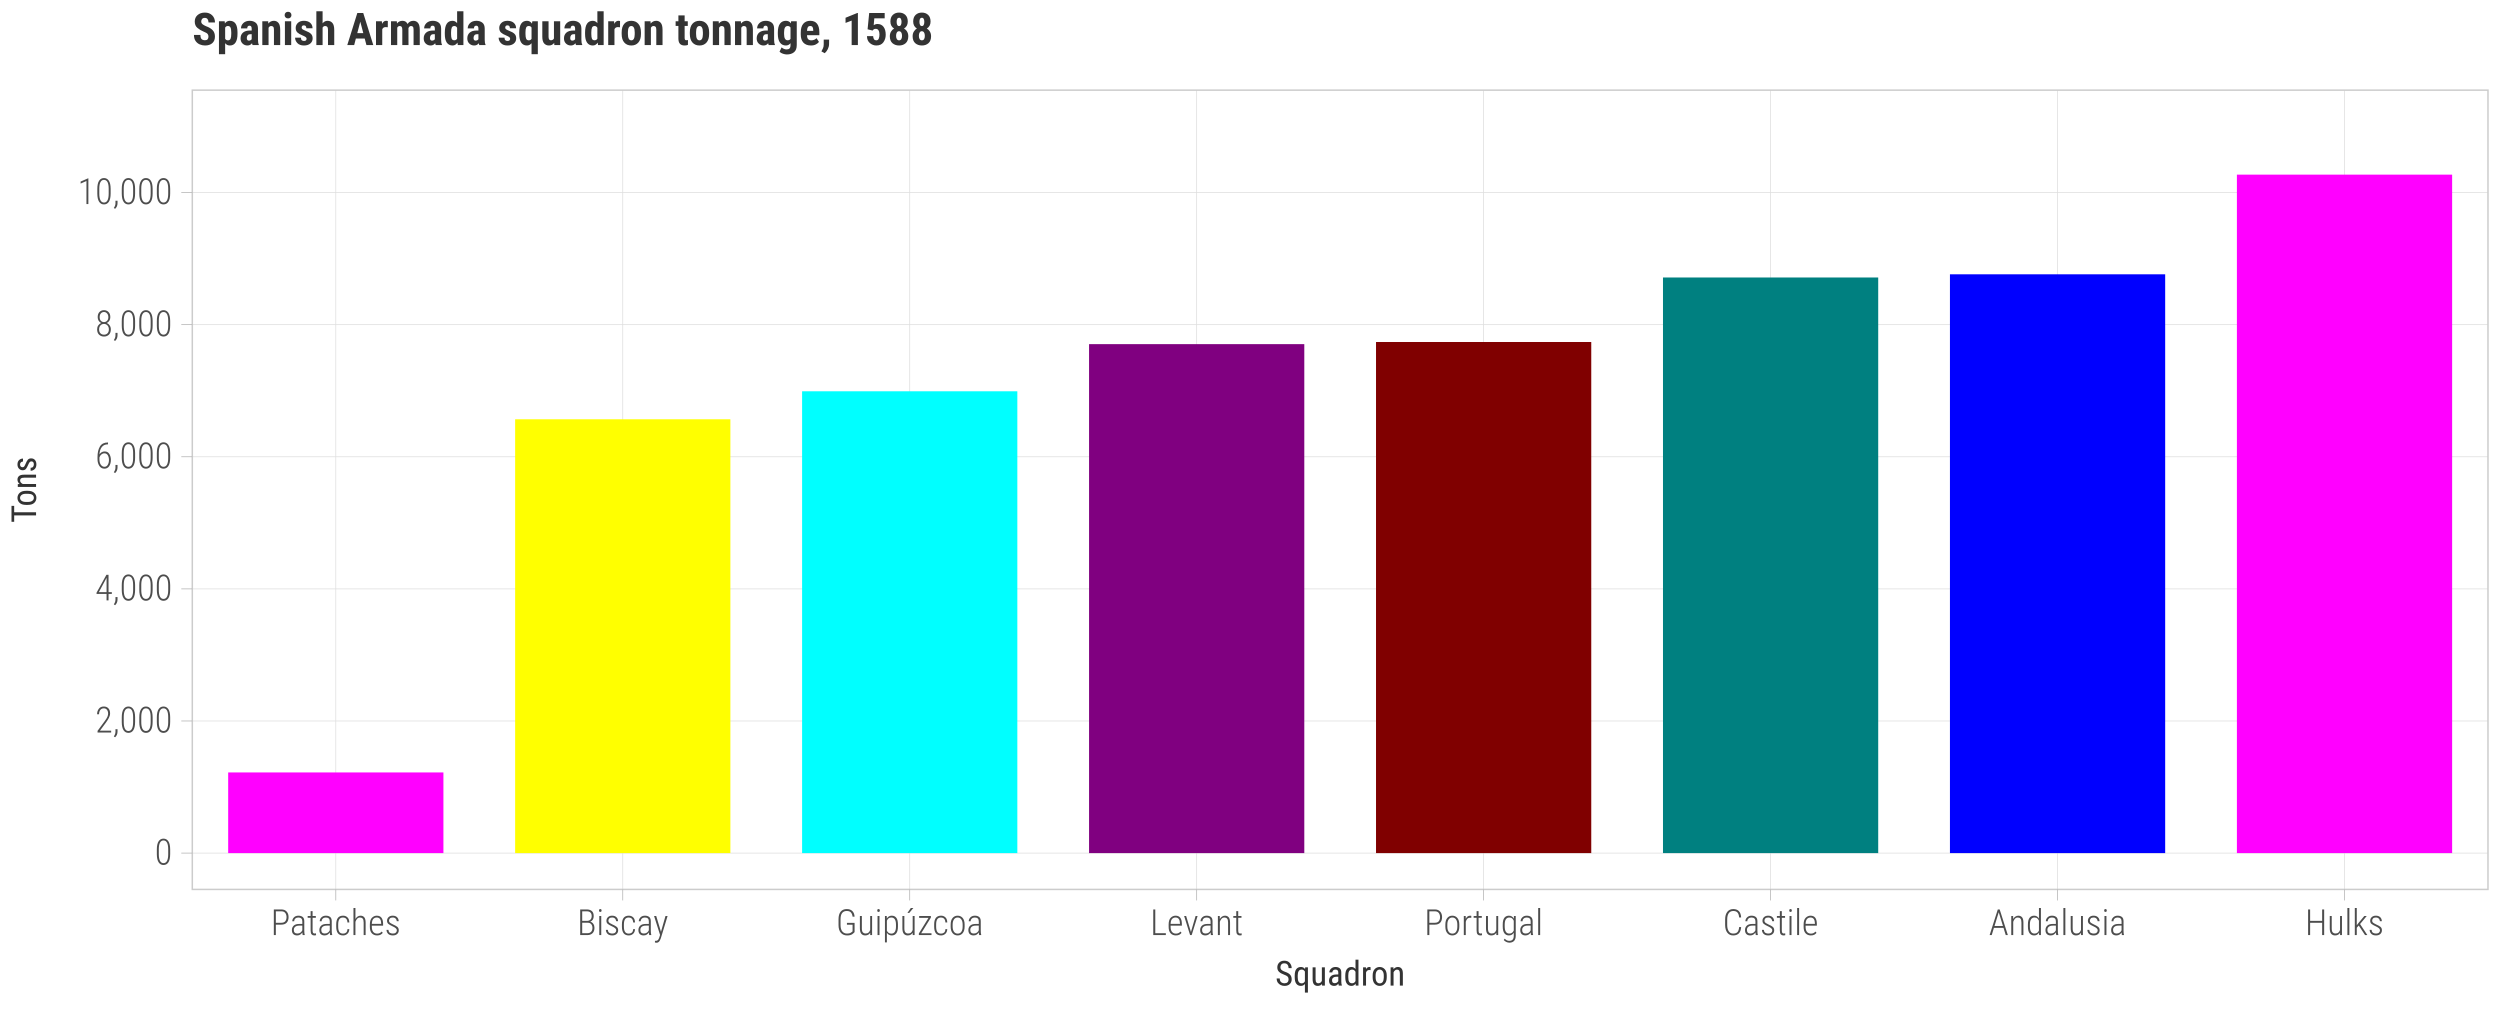
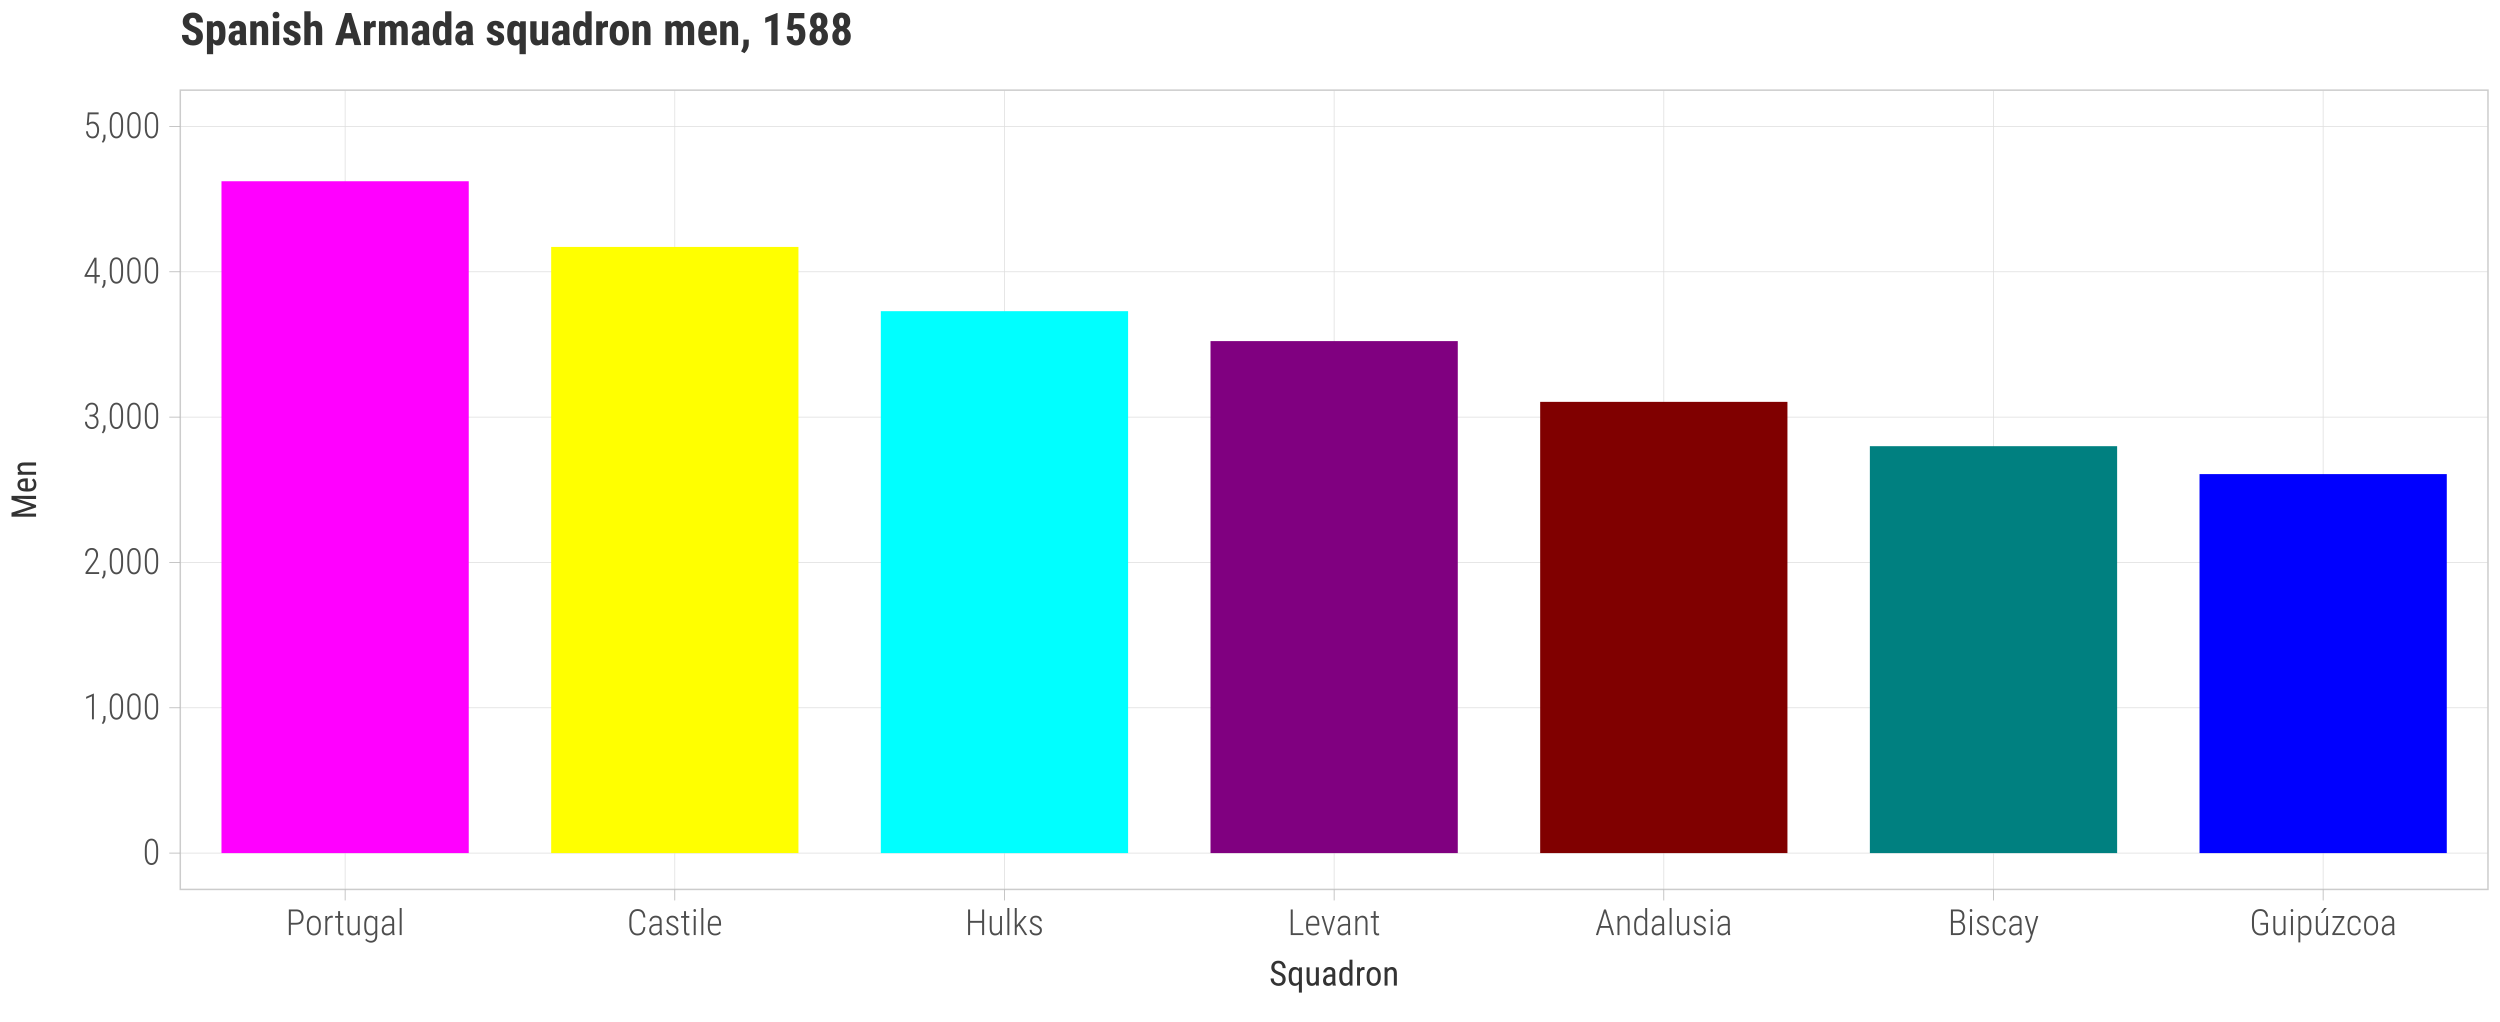
- <svg xmlns="http://www.w3.org/2000/svg" width="832" height="340" viewBox="0 0 832 340" role="img" aria-label="Spanish Armada squadron tonnage, 1588" class="gg-plot" font-family="&quot;Roboto Condensed&quot;, &quot;Arial Narrow&quot;, Arial, sans-serif" font-size="11" font-weight="300" text-rendering="optimizeLegibility" shape-rendering="geometricPrecision">
+ <svg xmlns="http://www.w3.org/2000/svg" width="832" height="340" viewBox="0 0 832 340" role="img" aria-label="Spanish Armada squadron men, 1588" class="gg-plot" font-family="&quot;Roboto Condensed&quot;, &quot;Arial Narrow&quot;, Arial, sans-serif" font-size="11" font-weight="300" text-rendering="optimizeLegibility" shape-rendering="geometricPrecision">
  <rect class="gg-paper" width="832" height="340" fill="var(--gg-paper, #ffffff)" />
-   <text class="gg-title" x="64" y="15" font-size="15" font-weight="700" fill="var(--gg-ink, #333333)">Spanish Armada squadron tonnage, 1588</text>
+   <text class="gg-title" x="60" y="15" font-size="15" font-weight="700" fill="var(--gg-ink, #333333)">Spanish Armada squadron men, 1588</text>
  <defs>
-     <clipPath id="spalette_excel_false_light_832x340-gg-clip-0">
-       <rect width="764" height="266" />
+     <clipPath id="spalette_excel_7_false_light_832x340-gg-clip-0">
+       <rect width="768" height="266" />
    </clipPath>
  </defs>
-   <g class="gg-panel" data-panel="0" transform="translate(64,30)">
-     <rect class="gg-panel-background" width="764" height="266" fill="var(--gg-panel, #ffffff)" />
+   <g class="gg-panel" data-panel="0" transform="translate(60,30)">
+     <rect class="gg-panel-background" width="768" height="266" fill="var(--gg-panel, #ffffff)" />
    <g class="gg-grid" stroke="var(--gg-grid, #dedede)" stroke-width="0.25" vector-effect="non-scaling-stroke">
-       <line x1="47.75" y1="0" x2="47.75" y2="266" />
-       <line x1="143.25" y1="0" x2="143.25" y2="266" />
-       <line x1="238.75" y1="0" x2="238.75" y2="266" />
-       <line x1="334.25" y1="0" x2="334.25" y2="266" />
-       <line x1="429.75" y1="0" x2="429.75" y2="266" />
-       <line x1="525.25" y1="0" x2="525.25" y2="266" />
-       <line x1="620.75" y1="0" x2="620.75" y2="266" />
-       <line x1="716.25" y1="0" x2="716.25" y2="266" />
-       <line x1="0" y1="253.91" x2="764" y2="253.91" />
-       <line x1="0" y1="209.94" x2="764" y2="209.94" />
-       <line x1="0" y1="165.98" x2="764" y2="165.98" />
-       <line x1="0" y1="122.01" x2="764" y2="122.01" />
-       <line x1="0" y1="78.04" x2="764" y2="78.04" />
-       <line x1="0" y1="34.07" x2="764" y2="34.07" />
+       <line x1="54.86" y1="0" x2="54.86" y2="266" />
+       <line x1="164.57" y1="0" x2="164.57" y2="266" />
+       <line x1="274.29" y1="0" x2="274.29" y2="266" />
+       <line x1="384" y1="0" x2="384" y2="266" />
+       <line x1="493.71" y1="0" x2="493.71" y2="266" />
+       <line x1="603.43" y1="0" x2="603.43" y2="266" />
+       <line x1="713.14" y1="0" x2="713.14" y2="266" />
+       <line x1="0" y1="253.91" x2="768" y2="253.91" />
+       <line x1="0" y1="205.55" x2="768" y2="205.55" />
+       <line x1="0" y1="157.18" x2="768" y2="157.18" />
+       <line x1="0" y1="108.82" x2="768" y2="108.82" />
+       <line x1="0" y1="60.45" x2="768" y2="60.45" />
+       <line x1="0" y1="12.09" x2="768" y2="12.09" />
    </g>
-     <g class="gg-marks" clip-path="url(#spalette_excel_false_light_832x340-gg-clip-0)">
+     <g class="gg-marks" clip-path="url(#spalette_excel_7_false_light_832x340-gg-clip-0)">
      <g class="gg-batch gg-rects" data-layer="0">
-         <rect x="11.94" y="227.07" width="71.63" height="26.84" fill="#FF00FF" />
-         <rect x="107.44" y="109.54" width="71.63" height="144.37" fill="#FFFF00" />
-         <rect x="202.94" y="100.22" width="71.63" height="153.69" fill="#00FFFF" />
-         <rect x="298.44" y="84.53" width="71.63" height="169.38" fill="#800080" />
-         <rect x="393.94" y="83.82" width="71.63" height="170.09" fill="#800000" />
-         <rect x="489.44" y="62.35" width="71.63" height="191.56" fill="#008080" />
-         <rect x="584.94" y="61.29" width="71.63" height="192.62" fill="#0000FF" />
-         <rect x="680.44" y="28.12" width="71.63" height="225.79" fill="#FF00FF" />
+         <rect x="13.71" y="30.32" width="82.29" height="223.59" fill="#FF00FF" />
+         <rect x="123.43" y="52.18" width="82.29" height="201.72" fill="#FFFF00" />
+         <rect x="233.14" y="73.56" width="82.29" height="180.35" fill="#00FFFF" />
+         <rect x="342.86" y="83.52" width="82.29" height="170.39" fill="#800080" />
+         <rect x="452.57" y="103.74" width="82.29" height="150.17" fill="#800000" />
+         <rect x="562.29" y="118.49" width="82.29" height="135.42" fill="#008080" />
+         <rect x="672" y="127.78" width="82.29" height="126.13" fill="#0000FF" />
      </g>
    </g>
-     <rect class="gg-panel-border" width="764" height="266" fill="none" stroke="var(--gg-panelBorder, #cccccc)" stroke-width="0.5" vector-effect="non-scaling-stroke" />
+     <rect class="gg-panel-border" width="768" height="266" fill="none" stroke="var(--gg-panelBorder, #cccccc)" stroke-width="0.5" vector-effect="non-scaling-stroke" />
  </g>
-   <g class="gg-axis gg-axis-x" transform="translate(64,296)">
-     <g class="gg-tick" transform="translate(47.75,0)">
+   <g class="gg-axis gg-axis-x" transform="translate(60,296)">
+     <g class="gg-tick" transform="translate(54.86,0)">
      <line y2="3.67" stroke="var(--gg-tickColor, #b3b3b3)" stroke-width="0.25" vector-effect="non-scaling-stroke" />
-       <text y="6.67" dy="0.71em" text-anchor="middle" fill="var(--gg-axisText, #4d4d4d)" font-size="12" font-weight="300">Pataches</text>
+       <text y="6.67" dy="0.71em" text-anchor="middle" fill="var(--gg-axisText, #4d4d4d)" font-size="12" font-weight="300">Portugal</text>
    </g>
-     <g class="gg-tick" transform="translate(143.25,0)">
+     <g class="gg-tick" transform="translate(164.57,0)">
+       <line y2="3.67" stroke="var(--gg-tickColor, #b3b3b3)" stroke-width="0.25" vector-effect="non-scaling-stroke" />
+       <text y="6.67" dy="0.71em" text-anchor="middle" fill="var(--gg-axisText, #4d4d4d)" font-size="12" font-weight="300">Castile</text>
+     </g>
+     <g class="gg-tick" transform="translate(274.29,0)">
+       <line y2="3.67" stroke="var(--gg-tickColor, #b3b3b3)" stroke-width="0.25" vector-effect="non-scaling-stroke" />
+       <text y="6.67" dy="0.71em" text-anchor="middle" fill="var(--gg-axisText, #4d4d4d)" font-size="12" font-weight="300">Hulks</text>
+     </g>
+     <g class="gg-tick" transform="translate(384,0)">
+       <line y2="3.67" stroke="var(--gg-tickColor, #b3b3b3)" stroke-width="0.25" vector-effect="non-scaling-stroke" />
+       <text y="6.67" dy="0.71em" text-anchor="middle" fill="var(--gg-axisText, #4d4d4d)" font-size="12" font-weight="300">Levant</text>
+     </g>
+     <g class="gg-tick" transform="translate(493.71,0)">
+       <line y2="3.67" stroke="var(--gg-tickColor, #b3b3b3)" stroke-width="0.25" vector-effect="non-scaling-stroke" />
+       <text y="6.67" dy="0.71em" text-anchor="middle" fill="var(--gg-axisText, #4d4d4d)" font-size="12" font-weight="300">Andalusia</text>
+     </g>
+     <g class="gg-tick" transform="translate(603.43,0)">
      <line y2="3.67" stroke="var(--gg-tickColor, #b3b3b3)" stroke-width="0.25" vector-effect="non-scaling-stroke" />
      <text y="6.67" dy="0.71em" text-anchor="middle" fill="var(--gg-axisText, #4d4d4d)" font-size="12" font-weight="300">Biscay</text>
    </g>
-     <g class="gg-tick" transform="translate(238.75,0)">
+     <g class="gg-tick" transform="translate(713.14,0)">
      <line y2="3.67" stroke="var(--gg-tickColor, #b3b3b3)" stroke-width="0.25" vector-effect="non-scaling-stroke" />
      <text y="6.67" dy="0.71em" text-anchor="middle" fill="var(--gg-axisText, #4d4d4d)" font-size="12" font-weight="300">Guipúzcoa</text>
    </g>
-     <g class="gg-tick" transform="translate(334.25,0)">
-       <line y2="3.67" stroke="var(--gg-tickColor, #b3b3b3)" stroke-width="0.25" vector-effect="non-scaling-stroke" />
-       <text y="6.67" dy="0.71em" text-anchor="middle" fill="var(--gg-axisText, #4d4d4d)" font-size="12" font-weight="300">Levant</text>
-     </g>
-     <g class="gg-tick" transform="translate(429.75,0)">
-       <line y2="3.67" stroke="var(--gg-tickColor, #b3b3b3)" stroke-width="0.25" vector-effect="non-scaling-stroke" />
-       <text y="6.67" dy="0.71em" text-anchor="middle" fill="var(--gg-axisText, #4d4d4d)" font-size="12" font-weight="300">Portugal</text>
-     </g>
-     <g class="gg-tick" transform="translate(525.25,0)">
-       <line y2="3.67" stroke="var(--gg-tickColor, #b3b3b3)" stroke-width="0.25" vector-effect="non-scaling-stroke" />
-       <text y="6.67" dy="0.71em" text-anchor="middle" fill="var(--gg-axisText, #4d4d4d)" font-size="12" font-weight="300">Castile</text>
-     </g>
-     <g class="gg-tick" transform="translate(620.75,0)">
-       <line y2="3.67" stroke="var(--gg-tickColor, #b3b3b3)" stroke-width="0.25" vector-effect="non-scaling-stroke" />
-       <text y="6.67" dy="0.71em" text-anchor="middle" fill="var(--gg-axisText, #4d4d4d)" font-size="12" font-weight="300">Andalusia</text>
-     </g>
-     <g class="gg-tick" transform="translate(716.25,0)">
-       <line y2="3.67" stroke="var(--gg-tickColor, #b3b3b3)" stroke-width="0.25" vector-effect="non-scaling-stroke" />
-       <text y="6.67" dy="0.71em" text-anchor="middle" fill="var(--gg-axisText, #4d4d4d)" font-size="12" font-weight="300">Hulks</text>
-     </g>
  </g>
-   <g class="gg-axis gg-axis-y" transform="translate(64,30)">
+   <g class="gg-axis gg-axis-y" transform="translate(60,30)">
    <g class="gg-tick" transform="translate(0,253.91)">
      <line x2="-3.67" stroke="var(--gg-tickColor, #b3b3b3)" stroke-width="0.25" vector-effect="non-scaling-stroke" />
      <text x="-6.67" dy="0.32em" text-anchor="end" fill="var(--gg-axisText, #4d4d4d)" font-size="12" font-weight="300">0</text>
    </g>
-     <g class="gg-tick" transform="translate(0,209.94)">
+     <g class="gg-tick" transform="translate(0,205.55)">
+       <line x2="-3.67" stroke="var(--gg-tickColor, #b3b3b3)" stroke-width="0.25" vector-effect="non-scaling-stroke" />
+       <text x="-6.67" dy="0.32em" text-anchor="end" fill="var(--gg-axisText, #4d4d4d)" font-size="12" font-weight="300">1,000</text>
+     </g>
+     <g class="gg-tick" transform="translate(0,157.18)">
      <line x2="-3.67" stroke="var(--gg-tickColor, #b3b3b3)" stroke-width="0.25" vector-effect="non-scaling-stroke" />
      <text x="-6.67" dy="0.32em" text-anchor="end" fill="var(--gg-axisText, #4d4d4d)" font-size="12" font-weight="300">2,000</text>
    </g>
-     <g class="gg-tick" transform="translate(0,165.98)">
+     <g class="gg-tick" transform="translate(0,108.82)">
+       <line x2="-3.67" stroke="var(--gg-tickColor, #b3b3b3)" stroke-width="0.25" vector-effect="non-scaling-stroke" />
+       <text x="-6.67" dy="0.32em" text-anchor="end" fill="var(--gg-axisText, #4d4d4d)" font-size="12" font-weight="300">3,000</text>
+     </g>
+     <g class="gg-tick" transform="translate(0,60.45)">
      <line x2="-3.67" stroke="var(--gg-tickColor, #b3b3b3)" stroke-width="0.25" vector-effect="non-scaling-stroke" />
      <text x="-6.67" dy="0.32em" text-anchor="end" fill="var(--gg-axisText, #4d4d4d)" font-size="12" font-weight="300">4,000</text>
    </g>
-     <g class="gg-tick" transform="translate(0,122.01)">
+     <g class="gg-tick" transform="translate(0,12.09)">
      <line x2="-3.67" stroke="var(--gg-tickColor, #b3b3b3)" stroke-width="0.25" vector-effect="non-scaling-stroke" />
-       <text x="-6.67" dy="0.32em" text-anchor="end" fill="var(--gg-axisText, #4d4d4d)" font-size="12" font-weight="300">6,000</text>
-     </g>
-     <g class="gg-tick" transform="translate(0,78.04)">
-       <line x2="-3.67" stroke="var(--gg-tickColor, #b3b3b3)" stroke-width="0.25" vector-effect="non-scaling-stroke" />
-       <text x="-6.67" dy="0.32em" text-anchor="end" fill="var(--gg-axisText, #4d4d4d)" font-size="12" font-weight="300">8,000</text>
-     </g>
-     <g class="gg-tick" transform="translate(0,34.07)">
-       <line x2="-3.67" stroke="var(--gg-tickColor, #b3b3b3)" stroke-width="0.25" vector-effect="non-scaling-stroke" />
-       <text x="-6.67" dy="0.32em" text-anchor="end" fill="var(--gg-axisText, #4d4d4d)" font-size="12" font-weight="300">10,000</text>
+       <text x="-6.67" dy="0.32em" text-anchor="end" fill="var(--gg-axisText, #4d4d4d)" font-size="12" font-weight="300">5,000</text>
    </g>
  </g>
-   <text class="gg-axis-title" x="446" y="328" text-anchor="middle" fill="var(--gg-ink, #333333)" font-size="11.5" font-weight="400">Squadron</text>
-   <text class="gg-axis-title" transform="translate(12,163) rotate(-90)" text-anchor="middle" fill="var(--gg-ink, #333333)" font-size="11.5" font-weight="400">Tons</text>
+   <text class="gg-axis-title" x="444" y="328" text-anchor="middle" fill="var(--gg-ink, #333333)" font-size="11.5" font-weight="400">Squadron</text>
+   <text class="gg-axis-title" transform="translate(12,163) rotate(-90)" text-anchor="middle" fill="var(--gg-ink, #333333)" font-size="11.5" font-weight="400">Men</text>
</svg>
